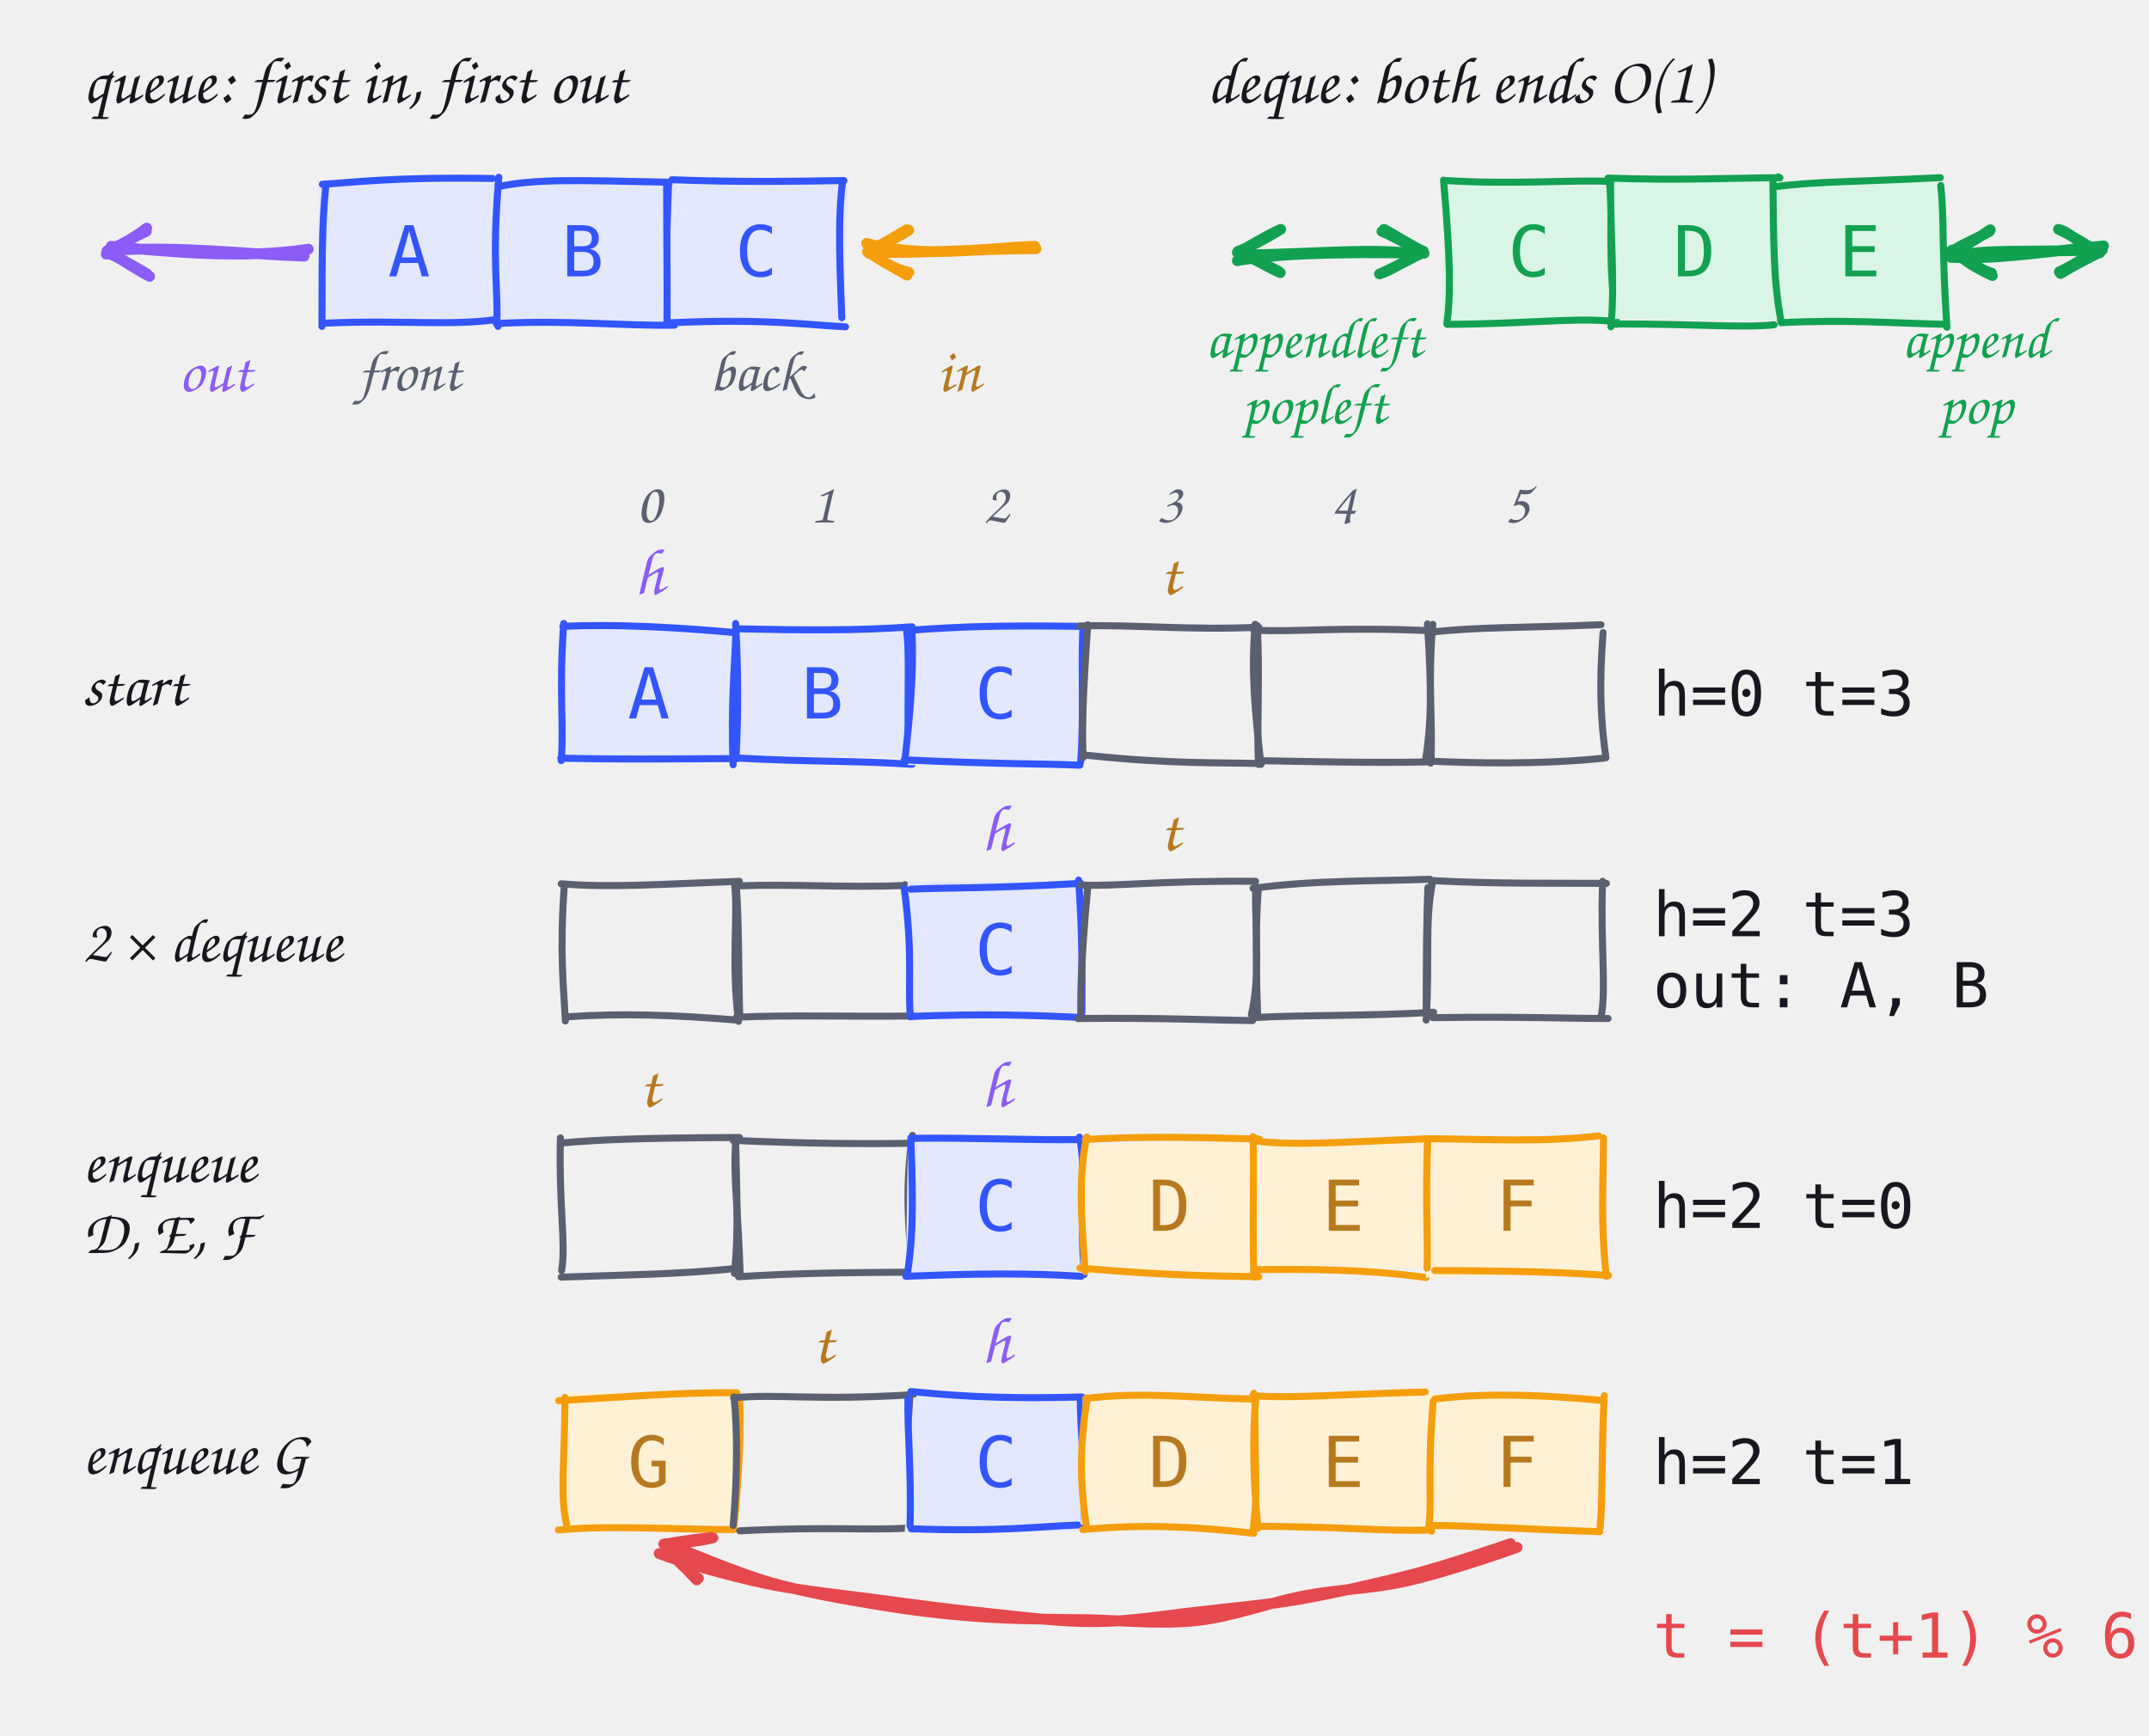
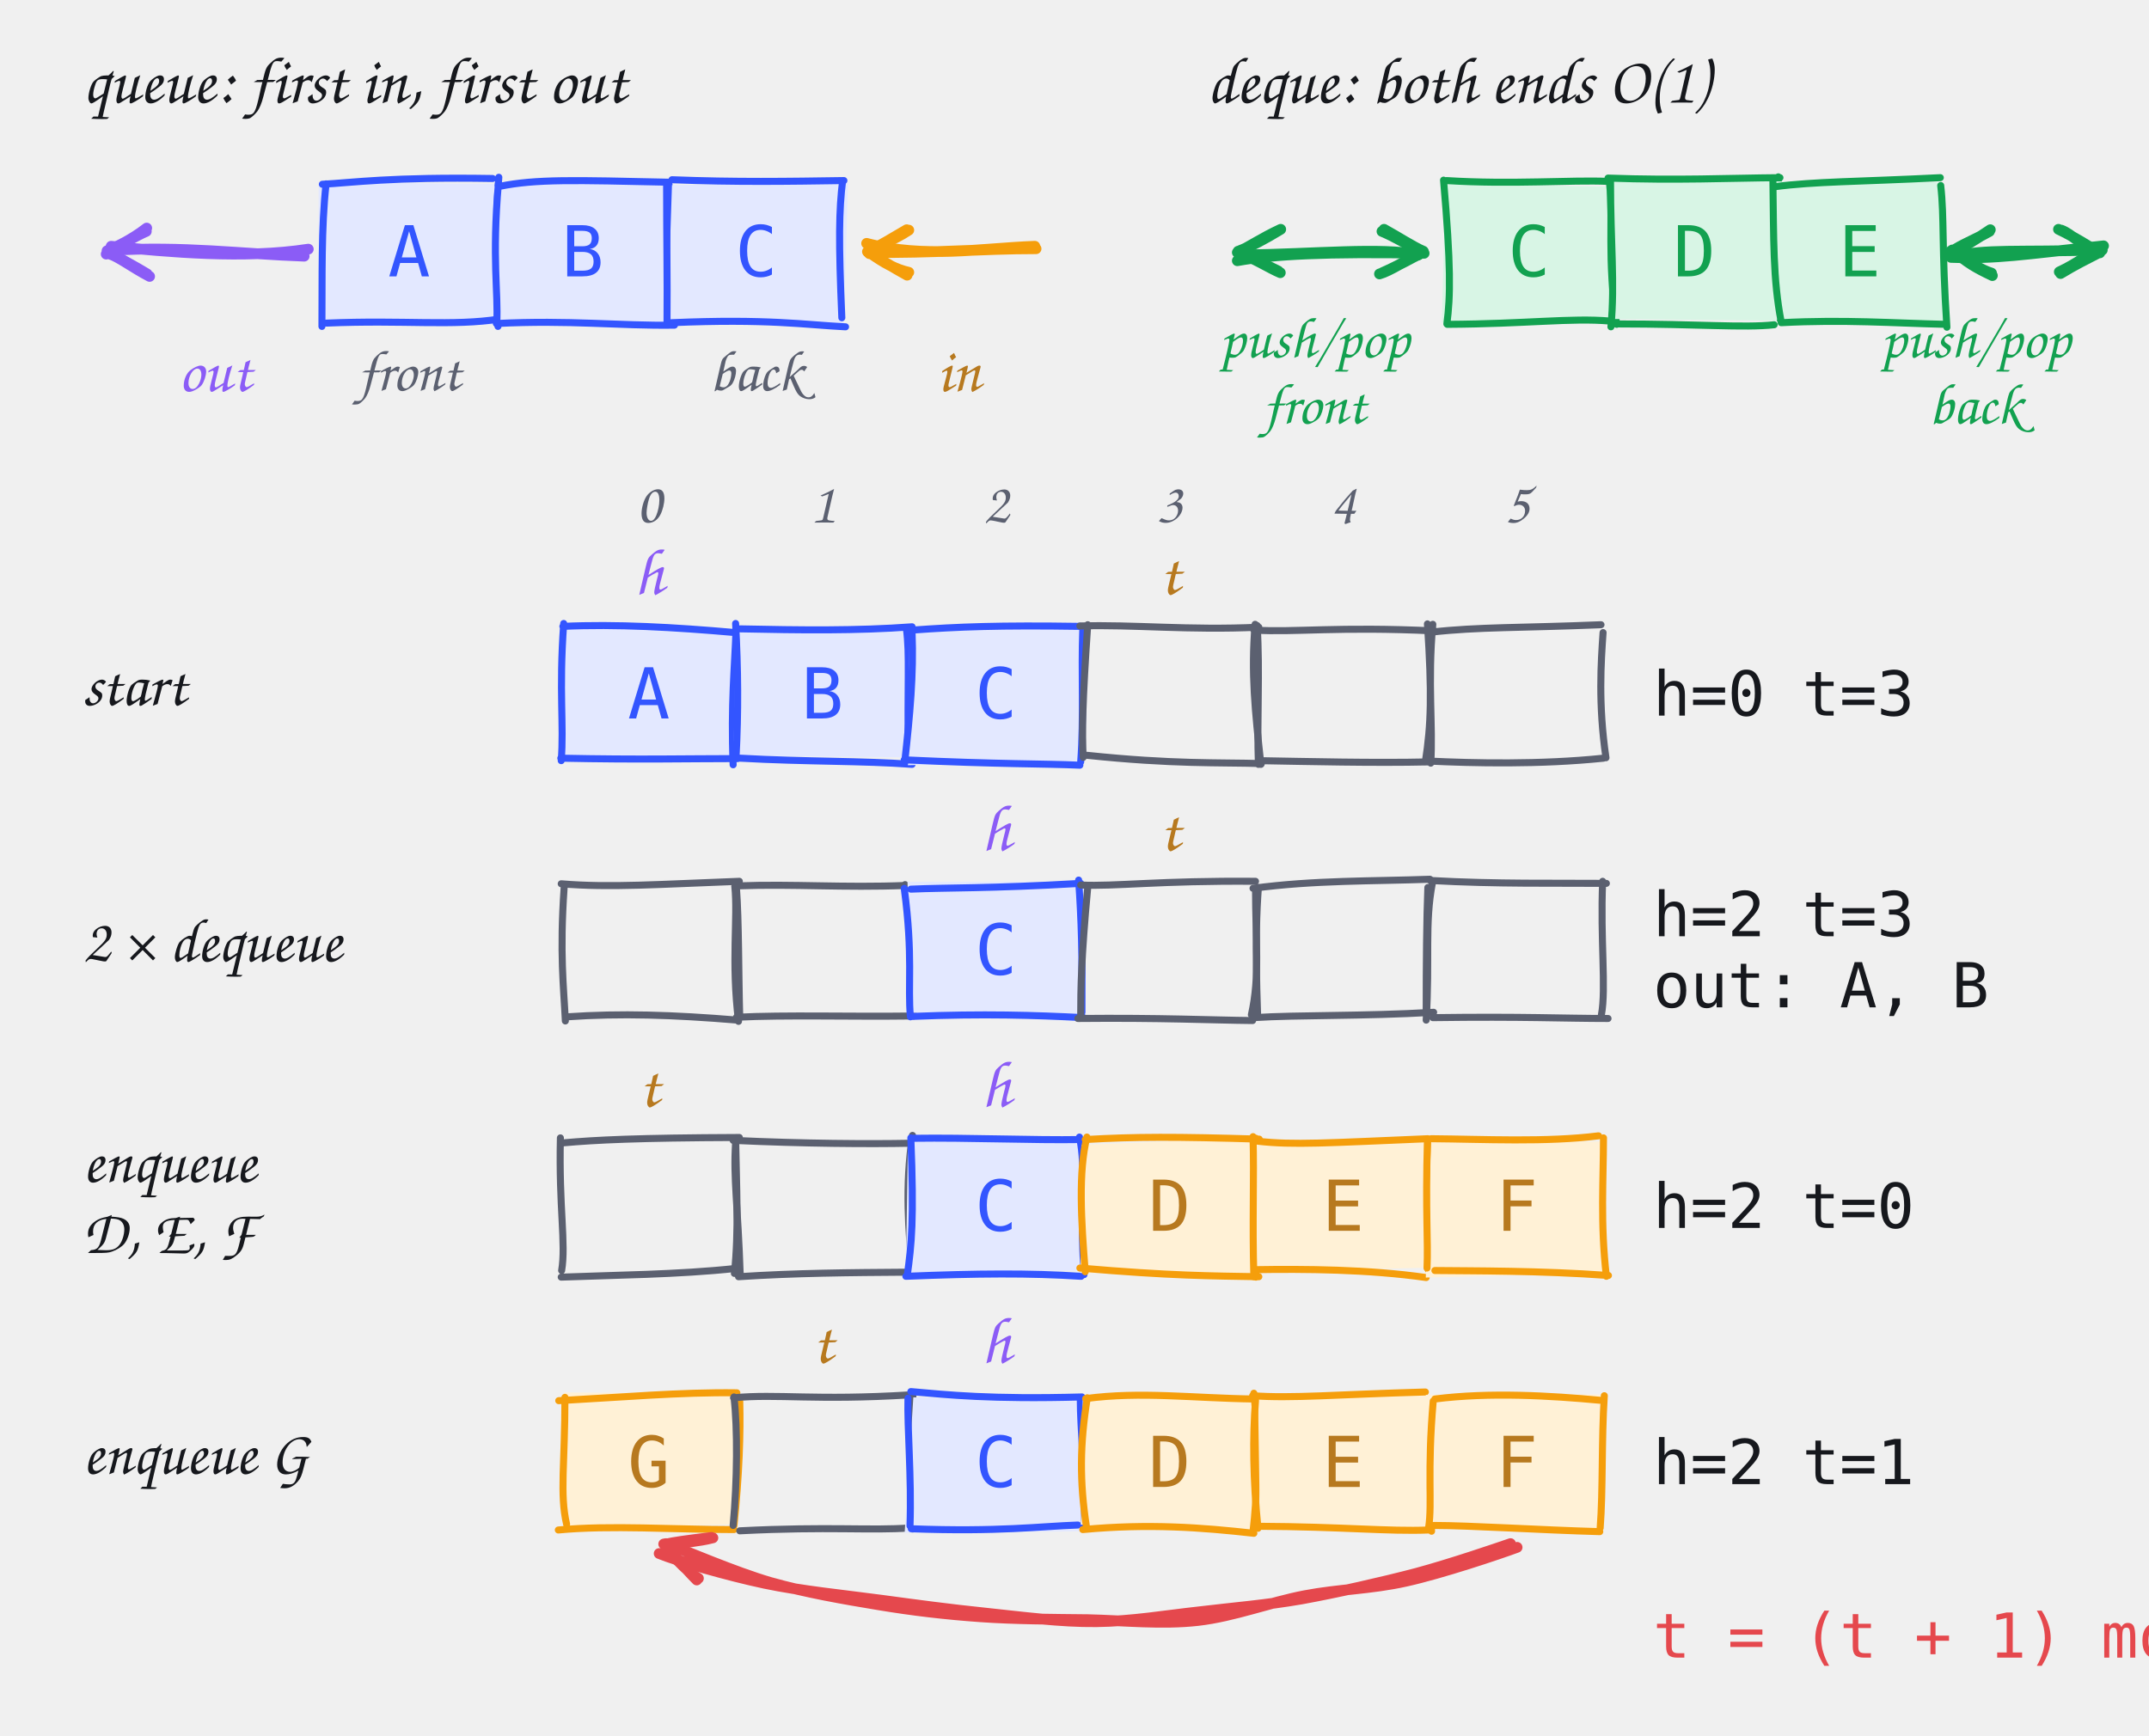
<svg xmlns="http://www.w3.org/2000/svg" viewBox="0 0 520 420" class="dg" font-family="Excalifont" data-diagram="queues-and-deques">
  <style>
.dg path{fill:none;stroke-linecap:round;stroke-linejoin:round;stroke-width:1.7}
.dg .w-thick{stroke-width:2.6}.dg .w-thin{stroke-width:1.1}
.dg text{font-family:Excalifont,'Comic Sans MS',cursive;stroke:none}.dg .t-mono{font-family:'JetBrains Mono',monospace}
.s-ink{stroke:#16181D}.s-muted{stroke:#5B6070}.s-red{stroke:#E5484D}.s-blue{stroke:#3355FF}.s-green{stroke:#12A150}.s-orange{stroke:#F59E0B}.s-violet{stroke:#8B5CF6}.s-paper{stroke:#fff}.s-hl{stroke:#FFE45C}
.f-ink{fill:#16181D!important}.f-muted{fill:#E9E3D9!important}.f-red{fill:#FDE2E2!important}.f-blue{fill:#E3E8FF!important}.f-green{fill:#D8F5E5!important}.f-orange{fill:#FFF1D6!important}.f-violet{fill:#EDE5FF!important}.f-paper{fill:#fff!important}.f-hl{fill:#FFE45C!important}
.h-red{stroke:#E5484D}.h-blue{stroke:#3355FF}.h-green{stroke:#12A150}.h-orange{stroke:#F59E0B}.h-violet{stroke:#8B5CF6}.h-hl{stroke:#FFE45C}.h-ink{stroke:#16181D}.h-muted{stroke:#9AA0AE}
.t-ink{fill:#16181D}.t-muted{fill:#5B6070}.t-red{fill:#E5484D}.t-blue{fill:#3355FF}.t-green{fill:#12A150}.t-orange{fill:#B7791F}.t-violet{fill:#8B5CF6}.t-paper{fill:#fff}
</style>
  <g data-el="0" data-step="0" style="--i:0">
    <text x="20" y="22" font-size="16" text-anchor="start" dominant-baseline="central" class="t t-ink t-bold">queue: first in, first out</text>
  </g>
  <g data-el="1" data-step="0" style="--i:1">
    <path d="M77.1 44.2 L119.7 44.5 L120.8 78.6 L77.1 77.8" class="f-blue" />
    <path d="M78 44.6 C85.4 44.2, 94.6 42.8, 119.2 43.2 M120.7 42.9 C119.9 52.3, 120.3 60.1, 120.5 79 M121 77.2 C109.4 79, 98 77.4, 79 78.2 M77.9 79 C78 67.3, 77.7 55.2, 78.9 44.5" class="s-blue" pathLength="1" />
    <text x="99" y="61" font-size="17" text-anchor="middle" dominant-baseline="central" class="t t-blue t-mono t-bold">A</text>
    <path d="M119.6 45.1 L161 43.5 L163 78.8 L120.1 78.7" class="f-blue" />
    <path d="M120.9 45.1 C129.8 43.3, 138.9 43.6, 161.9 44.1 M161.9 44.8 C162.4 54.1, 163 65.4, 162.9 77.7 M163.2 78.7 C149.7 78.9, 138 77.4, 120.1 78.3 M120.2 78.3 C120.6 70.6, 119 62.8, 120.6 44.4" class="s-blue" pathLength="1" />
    <text x="141" y="61" font-size="17" text-anchor="middle" dominant-baseline="central" class="t t-blue t-mono t-bold">B</text>
    <path d="M162.6 44.8 L205.2 44.1 L204.2 78.3 L161.5 78.3" class="f-blue" />
    <path d="M162.6 43.5 C177.9 44.1, 190.8 43.9, 204.2 43.7 M203.9 43.7 C203 50.8, 202.9 58.4, 203.7 76.9 M204.6 79.1 C194.6 78.6, 185.8 77.1, 162.5 78.1 M161.4 78 C161.5 67.4, 161.3 58.4, 161.3 44.5" class="s-blue" pathLength="1" />
    <text x="183" y="61" font-size="17" text-anchor="middle" dominant-baseline="central" class="t t-blue t-mono t-bold">C</text>
  </g>
  <g data-el="2" data-step="0" style="--i:2">
    <path d="M74.6 60.3 C59.2 62.7, 40.7 61, 26.9 59.6 M73.6 62 C58.8 61.5, 44.2 59.5, 26.9 60.6" class="s-violet w-thick" pathLength="1" />
    <path d="M36.2 66.9 C32 64.7, 28.8 62.2, 26.6 61.5 M35.6 66.3 C32.7 64.5, 29.1 62.7, 26.3 60.9 M25.7 61.5 C28.4 59.3, 31.4 58.4, 35.5 55.2 M25.9 60.7 C29 59.5, 32.8 57.1, 35.4 56" class="s-violet w-thick" pathLength="1" />
    <text x="52" y="92" font-size="15" text-anchor="middle" dominant-baseline="central" class="t t-violet">out</text>
    <text x="99" y="92" font-size="14" text-anchor="middle" dominant-baseline="central" class="t t-muted">front</text>
  </g>
  <g data-el="3" data-step="0" style="--i:3">
    <path d="M250.4 59.6 C237 60.1, 223.8 62.6, 209.7 58.9 M250.7 60.2 C237.4 60.2, 225.9 61.3, 210.1 61.1" class="s-orange w-thick" pathLength="1" />
    <path d="M219.9 65.9 C216.8 65.2, 214.1 63.8, 210.2 61 M219.5 66.6 C216.1 64.7, 212.8 62.8, 210.1 60.7 M210.4 61.4 C212.6 59.1, 216 58.3, 219.9 55.7 M209.9 60.9 C213.1 59.4, 215.8 57.7, 219.4 55.6" class="s-orange w-thick" pathLength="1" />
    <text x="232" y="92" font-size="15" text-anchor="middle" dominant-baseline="central" class="t t-orange">in</text>
    <text x="183" y="92" font-size="14" text-anchor="middle" dominant-baseline="central" class="t t-muted">back</text>
  </g>
  <g data-el="4" data-step="1" style="--i:0">
    <text x="157" y="124" font-size="14" text-anchor="middle" dominant-baseline="central" class="t t-muted">0</text>
    <text x="199" y="124" font-size="14" text-anchor="middle" dominant-baseline="central" class="t t-muted">1</text>
    <text x="241" y="124" font-size="14" text-anchor="middle" dominant-baseline="central" class="t t-muted">2</text>
    <text x="283" y="124" font-size="14" text-anchor="middle" dominant-baseline="central" class="t t-muted">3</text>
    <text x="325" y="124" font-size="14" text-anchor="middle" dominant-baseline="central" class="t t-muted">4</text>
    <text x="367" y="124" font-size="14" text-anchor="middle" dominant-baseline="central" class="t t-muted">5</text>
  </g>
  <g data-el="5" data-step="1" style="--i:1">
    <path d="M135.7 152.1 L179 152.2 L179.2 183.1 L136.9 184.4" class="f-blue" />
    <path d="M136.2 151.6 C149.1 151, 163.1 151.8, 177.9 153.1 M178.1 152.4 C177.8 161.2, 176.8 170.6, 177.4 185.1 M178.5 183.6 C166.1 183.6, 155.1 183.9, 135.7 183.5 M135.8 184.1 C136.5 175.4, 135.2 167.5, 136.4 150.9" class="s-blue" pathLength="1" />
    <text x="157" y="168" font-size="17" text-anchor="middle" dominant-baseline="central" class="t t-blue t-mono t-bold">A</text>
    <path d="M178.1 153 L220.2 151.2 L219.1 183.3 L177.5 182.9" class="f-blue" />
    <path d="M179.1 152.2 C193.5 152.5, 207.4 152.7, 220.7 151.7 M219.3 152 C220.2 158.7, 219.5 165.1, 219.8 183.8 M220.7 185 C208.7 184.1, 195.2 184.4, 179.1 183.5 M178.1 183.4 C178.7 172.2, 178.6 161.9, 178 150.9" class="s-blue" pathLength="1" />
    <text x="199" y="168" font-size="17" text-anchor="middle" dominant-baseline="central" class="t t-blue t-mono t-bold">B</text>
    <path d="M220.1 152.7 L261.1 150.9 L262.4 184.2 L219.7 185.2" class="f-blue" />
    <path d="M220.8 152.5 C231.7 151.7, 241.7 151.3, 261.5 151.6 M262 152.3 C261.6 163.2, 262.3 173.3, 261.5 184.4 M261.3 185.2 C252.6 184.8, 242.1 185, 218.8 183.9 M218.9 184.6 C220.2 172.9, 221.1 163.1, 220.7 153.1" class="s-blue" pathLength="1" />
    <text x="241" y="168" font-size="17" text-anchor="middle" dominant-baseline="central" class="t t-blue t-mono t-bold">C</text>
    <path d="M261.3 151.5 C274.2 151.1, 287.6 152.6, 304.6 151.8 M304.2 151.4 C304.9 162.7, 304.1 174.3, 304.5 185 M305.2 184.8 C295.1 184.5, 283.9 185, 263 182.8 M262.1 183.3 C261.8 177.2, 261.9 170.1, 263.2 151.2" class="s-muted" pathLength="1" />
    <path d="M303.4 152.5 C313.4 153.1, 323.7 151.6, 347.1 152.7 M346.7 151.1 C345.4 165.2, 346.8 175.9, 346.2 184.7 M345.8 184.4 C332.4 184.7, 316.2 184.3, 304.7 184.1 M305.1 185 C303.7 172.2, 302.7 162.9, 303.7 151.1" class="s-muted" pathLength="1" />
    <path d="M346.3 153 C357.7 151.7, 368 152, 387.4 151.2 M387.9 153.1 C387.4 160.3, 386.7 170.4, 388.6 183.4 M388 183.5 C372.6 185.1, 356.3 184.7, 345.8 184.2 M344.9 184.3 C346.3 175.4, 346.5 167.8, 345.4 151" class="s-muted" pathLength="1" />
    <text x="157" y="141" font-size="16" text-anchor="middle" dominant-baseline="central" class="t t-violet t-bold">h</text>
    <text x="283" y="141" font-size="16" text-anchor="middle" dominant-baseline="central" class="t t-orange t-bold">t</text>
    <text x="20" y="168" font-size="15" text-anchor="start" dominant-baseline="central" class="t t-ink">start</text>
    <text x="400" y="168" font-size="15" text-anchor="start" dominant-baseline="central" class="t t-ink t-mono">h=0 t=3</text>
  </g>
  <g data-el="6" data-step="2" style="--i:0">
    <path d="M135.8 213.9 C147.6 214.9, 159.7 214, 178.9 213.3 M177.8 214.5 C178.6 222.1, 176.9 232.7, 178.7 247.2 M178.5 246.9 C162.8 245.6, 150.2 245.2, 137.2 246.1 M136.8 247.1 C136.4 238.7, 135.4 230.9, 136.5 214.9" class="s-muted" pathLength="1" />
    <path d="M178.7 214.4 C192 213.9, 204 214.9, 219.3 214.3 M219 214.1 C221.1 226, 219.6 237.5, 221.1 245.9 M220.7 245.9 C205.4 246.1, 190.3 245.6, 178.2 246.2 M179 246.4 C178.7 235.5, 178.8 222.9, 178.2 214.9" class="s-muted" pathLength="1" />
    <path d="M219.6 213.4 L262.6 213.5 L262.2 247.2 L220.1 245.1" class="f-blue" />
    <path d="M220.4 215.2 C229.3 214.8, 239.1 215.1, 261.5 213.8 M261 213 C261.7 223.1, 261.9 231, 261.8 245 M262.2 246.3 C250.4 245.7, 238 245.3, 220.7 246 M220.3 246.1 C219.6 238.7, 221 231.5, 218.8 215" class="s-blue" pathLength="1" />
    <text x="241" y="230" font-size="17" text-anchor="middle" dominant-baseline="central" class="t t-blue t-mono t-bold">C</text>
    <path d="M261.5 214.2 C269.9 214.6, 280.4 213.1, 303.8 213.3 M304.5 214.8 C304.1 220.2, 303.7 228.1, 304.3 245.4 M303.1 247 C293 246.9, 281.1 246.3, 260.8 246.5 M261.5 245.9 C261.5 239.4, 261.6 232, 263.2 214.8" class="s-muted" pathLength="1" />
    <path d="M303.2 215 C318 213, 332.3 213.3, 346 212.8 M346.6 213.7 C344.7 223.6, 346 231.9, 345.1 246.9 M346.9 245 C329.6 246, 314.4 245.6, 303.3 246.3 M302.8 245.6 C304.9 236.2, 303.8 227.8, 303.8 214.9" class="s-muted" pathLength="1" />
    <path d="M346.1 213.1 C362.3 214, 376.6 213.7, 388.7 213.8 M387.8 213.3 C387.2 227.5, 388.7 239.2, 387.5 245.6 M389.1 246.5 C378.2 246.5, 368.9 246, 346.7 246.3 M345.1 244.9 C345.1 233, 345.2 222.3, 345.5 214.8" class="s-muted" pathLength="1" />
    <text x="241" y="203" font-size="16" text-anchor="middle" dominant-baseline="central" class="t t-violet t-bold">h</text>
    <text x="283" y="203" font-size="16" text-anchor="middle" dominant-baseline="central" class="t t-orange t-bold">t</text>
    <text x="20" y="230" font-size="15" text-anchor="start" dominant-baseline="central" class="t t-ink">2 × dequeue</text>
    <text x="400" y="221.4" font-size="15" text-anchor="start" dominant-baseline="central" class="t t-ink t-mono">h=2 t=3</text>
    <text x="400" y="238.6" font-size="15" text-anchor="start" dominant-baseline="central" class="t t-ink t-mono">out: A, B</text>
  </g>
  <g data-el="7" data-step="3" style="--i:0">
    <path d="M136.3 276.6 C144.1 275.9, 154 275.4, 178.9 275.3 M178 276.8 C177.4 284.7, 178.6 292.6, 179.1 308.3 M178 307 C164.1 308.5, 148.6 308.6, 135.8 309.1 M135.9 307.5 C137 301, 135.2 292.3, 135.6 275.4" class="s-muted" pathLength="1" />
    <path d="M177.4 276 C194.5 276.8, 210.4 276.9, 220.2 276.7 M220.8 274.8 C218.9 287.2, 219.9 298.2, 220.7 307.2 M219.8 307.9 C205.5 308, 192.5 308.1, 178.7 309 M177.7 308.2 C178.8 297.8, 178.2 287.4, 178 275.4" class="s-muted" pathLength="1" />
    <path d="M219.7 275 L262.6 275.7 L260.9 307.5 L219.2 308.2" class="f-blue" />
    <path d="M220.9 275.5 C234.2 275.3, 250.1 276, 261.5 275.8 M261.2 275.2 C262.9 283.2, 261.2 290.9, 262.3 308.5 M261.6 308.9 C249.3 308.1, 236.4 308.2, 219.2 308.9 M219.5 308.9 C220.6 301, 221.2 295.4, 220.4 275.4" class="s-blue" pathLength="1" />
    <text x="241" y="292" font-size="17" text-anchor="middle" dominant-baseline="central" class="t t-blue t-mono t-bold">C</text>
    <path d="M261.7 277.1 L303.4 275.4 L304.2 308.4 L261.4 308.1" class="f-orange" />
    <path d="M262.6 275.8 C274.8 275.1, 284.5 275.1, 304.7 275.7 M303.9 275.5 C304.3 287.7, 303.9 299.1, 303.9 309.1 M304.6 309 C293.2 308.8, 283.3 308.8, 261.3 306.9 M262.6 307.8 C261.6 295.3, 260.9 283.7, 263 275.2" class="s-orange" pathLength="1" />
    <text x="283" y="292" font-size="17" text-anchor="middle" dominant-baseline="central" class="t t-orange t-mono t-bold">D</text>
    <path d="M303.7 276.8 L346.7 275.2 L345.2 306.8 L303.6 307.9" class="f-orange" />
    <path d="M304.3 276.2 C313 277.2, 321.2 276.6, 345.5 275.6 M346.7 275.8 C346.1 285.7, 347.1 294.5, 345.6 307.3 M345.1 309.2 C331 307.2, 315.7 307.1, 303.4 307.3 M303.4 309 C303 296, 303.5 284.8, 303.2 275.1" class="s-orange" pathLength="1" />
    <text x="325" y="292" font-size="17" text-anchor="middle" dominant-baseline="central" class="t t-orange t-mono t-bold">E</text>
    <path d="M346.3 276 L387.1 276.3 L387.9 308.1 L345 309.2" class="f-orange" />
    <path d="M346.3 275.6 C358.9 275.7, 374.2 276.5, 386.8 274.9 M388 275.4 C388 285.4, 387.2 296.1, 388.7 308.9 M389.2 308.7 C372.6 307.5, 356.2 307.6, 347.2 307.5 M345.3 306.9 C345.6 300.2, 344.9 293.9, 345.4 275.7" class="s-orange" pathLength="1" />
    <text x="367" y="292" font-size="17" text-anchor="middle" dominant-baseline="central" class="t t-orange t-mono t-bold">F</text>
    <text x="241" y="265" font-size="16" text-anchor="middle" dominant-baseline="central" class="t t-violet t-bold">h</text>
    <text x="157" y="265" font-size="16" text-anchor="middle" dominant-baseline="central" class="t t-orange t-bold">t</text>
    <text x="20" y="283.4" font-size="15" text-anchor="start" dominant-baseline="central" class="t t-ink">enqueue</text>
    <text x="20" y="300.6" font-size="15" text-anchor="start" dominant-baseline="central" class="t t-ink">D, E, F</text>
    <text x="400" y="292" font-size="15" text-anchor="start" dominant-baseline="central" class="t t-ink t-mono">h=2 t=0</text>
  </g>
  <g data-el="8" data-step="3" style="--i:1">
    <path d="M136.5 337 L179 337.4 L177.8 368.9 L136.5 369.9" class="f-orange" />
    <path d="M135.2 339 C150 338.2, 164.9 336.9, 178.3 337.1 M179 339.2 C179.2 346.8, 178.9 356.7, 177.6 369.2 M177.6 370.2 C163 370.2, 147.7 369.1, 135.1 370.3 M137.1 368.9 C135.4 361.5, 136.7 354.4, 136.7 338.2" class="s-orange" pathLength="1" />
    <text x="157" y="354" font-size="17" text-anchor="middle" dominant-baseline="central" class="t t-orange t-mono t-bold">G</text>
    <path d="M177.5 338.3 C188.3 337.3, 197 339, 220.1 337.6 M220.9 337.9 C220.1 343.4, 220.6 350.5, 220.8 370.1 M220.2 369.8 C210.5 370.5, 200.8 369.4, 179 370.5 M177.4 369.2 C178.4 358.3, 178.5 345.8, 177.6 338.1" class="s-muted" pathLength="1" />
    <path d="M221 338.2 L261 339.1 L263.1 370.6 L218.9 371" class="f-blue" />
    <path d="M220.4 336.8 C229.4 337.6, 239.7 338.7, 261.8 338.1 M261.4 338.5 C261.4 346.3, 262.5 353.4, 262.3 369.7 M260.8 369.1 C251.8 369.4, 241.7 370.8, 220.5 370 M220.2 369.3 C220.6 357.6, 219.5 345.3, 219.7 338.4" class="s-blue" pathLength="1" />
    <text x="241" y="354" font-size="17" text-anchor="middle" dominant-baseline="central" class="t t-blue t-mono t-bold">C</text>
    <path d="M262 338.5 L303.3 338.4 L303.6 371.2 L261.5 369" class="f-orange" />
    <path d="M262.7 338.5 C276.1 336.7, 288.6 338.4, 303.6 338.6 M303.4 337.2 C304.7 349.3, 304.2 362.3, 303.2 370.6 M303.4 371.1 C290.8 369.7, 278 368.7, 262 370.2 M262.9 369.6 C261.2 358.4, 261.3 349.5, 263.1 338.3" class="s-orange" pathLength="1" />
    <text x="283" y="354" font-size="17" text-anchor="middle" dominant-baseline="central" class="t t-orange t-mono t-bold">D</text>
    <path d="M304.4 337.9 L345.5 336.9 L345.8 370.3 L304.9 370.1" class="f-orange" />
    <path d="M303.1 337.8 C312.4 338.5, 323.4 337.5, 344.9 336.9 M346.2 339 C346.8 347.5, 345.6 354.6, 346.4 370.6 M345.7 370.3 C336 370.7, 324.8 369.5, 304.5 369.4 M304.4 369.9 C303.2 358.1, 303.1 347.7, 303.8 339" class="s-orange" pathLength="1" />
    <text x="325" y="354" font-size="17" text-anchor="middle" dominant-baseline="central" class="t t-orange t-mono t-bold">E</text>
    <path d="M345 337.6 L387.2 337.5 L387 369.8 L346.3 369.7" class="f-orange" />
    <path d="M347.2 338.6 C360.5 336.9, 375.3 337.8, 387.1 338.9 M388.2 337.8 C387.5 348.5, 387.9 360.9, 387.2 369.8 M387.1 370.7 C372.6 370.3, 355.7 369.2, 346.9 369.2 M345.7 369.6 C346.6 363.8, 345.3 356.3, 346.8 339.1" class="s-orange" pathLength="1" />
    <text x="367" y="354" font-size="17" text-anchor="middle" dominant-baseline="central" class="t t-orange t-mono t-bold">F</text>
    <text x="241" y="327" font-size="16" text-anchor="middle" dominant-baseline="central" class="t t-violet t-bold">h</text>
    <text x="199" y="327" font-size="16" text-anchor="middle" dominant-baseline="central" class="t t-orange t-bold">t</text>
    <text x="20" y="354" font-size="15" text-anchor="start" dominant-baseline="central" class="t t-ink">enqueue G</text>
    <text x="400" y="354" font-size="15" text-anchor="start" dominant-baseline="central" class="t t-ink t-mono">h=2 t=1</text>
  </g>
  <g data-el="9" data-step="3" style="--i:2">
    <path d="M367.1 374.5 C362.8 376.1, 348.8 380.8, 340.2 382.7 C331.7 384.6, 324.1 384.6, 315.7 386.2 C307.3 387.8, 298.6 391.2, 289.9 392.2 C281.1 393.2, 272 392.2, 263.2 392 C254.5 391.9, 245.7 391.9, 237.2 391.3 C228.8 390.7, 221 389.8, 212.6 388.4 C204.1 387, 194.9 385.4, 186.4 383 C177.8 380.5, 165.6 375.2, 161.2 373.6 M365.5 373.6 C361.7 374.9, 351.2 378.5, 342.7 380.8 C334.3 383, 323.7 385.4, 314.9 387 C306.2 388.5, 298.5 389.1, 290.2 390.1 C281.9 391, 274 392.4, 265.3 392.5 C256.6 392.6, 246.9 391.3, 238.3 390.4 C229.6 389.5, 222.2 388.5, 213.3 387.3 C204.4 386.1, 194 385.1, 185 383.2 C176 381.3, 163.6 377.7, 159.5 376" class="s-red w-thick" pathLength="1" />
    <path d="M169 382 C165.2 379.6, 162.4 375.9, 160.6 373.7 M168.6 382.4 C165.6 379.4, 163.1 376.3, 161.3 374.1 M161.4 374.5 C165.8 373, 168.7 373.2, 172.5 372.2 M160.7 373.8 C163.4 373.2, 165.7 372.9, 172.2 372.1" class="s-red w-thick" pathLength="1" />
-     <text x="400" y="396" font-size="15" text-anchor="start" dominant-baseline="central" class="t t-red t-mono">t = (t+1) % 6</text>
+     <text x="400" y="396" font-size="15" text-anchor="start" dominant-baseline="central" class="t t-red t-mono">t = (t + 1) mod 6</text>
  </g>
  <g data-el="10" data-step="4" style="--i:0">
    <text x="292" y="22" font-size="16" text-anchor="start" dominant-baseline="central" class="t t-ink t-bold">deque: both ends O(1)</text>
  </g>
  <g data-el="11" data-step="4" style="--i:1">
    <path d="M349.7 44.5 L389.4 45.2 L390.1 77.8 L348.9 78.1" class="f-green" />
    <path d="M350 43.7 C365.8 44.7, 380.4 43.5, 389 43.9 M389.5 44.8 C390.4 52.3, 388.8 62.5, 391.2 78.5 M389.5 77.7 C380.2 76.9, 369.3 78.4, 350.2 78.5 M350.1 78.4 C351 71.7, 351.1 64.3, 349.3 43.6" class="s-green" pathLength="1" />
    <text x="370" y="61" font-size="17" text-anchor="middle" dominant-baseline="central" class="t t-green t-mono t-bold">C</text>
    <path d="M389.2 43.6 L430.1 43.8 L429.8 77.6 L390.3 77.2" class="f-green" />
    <path d="M389.1 43.1 C405.9 43.7, 418.2 43.1, 430.7 43 M430.3 42.8 C430.4 55, 430.9 68.5, 430.8 77.4 M429.3 78.6 C421.9 79.4, 411.1 78.4, 391.1 78.4 M389.8 79.1 C390.8 68.4, 389.7 59.1, 389.7 43.6" class="s-green" pathLength="1" />
    <text x="410" y="61" font-size="17" text-anchor="middle" dominant-baseline="central" class="t t-green t-mono t-bold">D</text>
    <path d="M429.2 43.9 L468.9 44.1 L470.9 79.1 L430 77.4" class="f-green" />
    <path d="M429.4 45.2 C439.1 43.9, 449.6 44, 469.5 43 M469.6 44.9 C470.5 52.7, 469.8 59.7, 471.1 79.2 M470.8 78.5 C457.8 78.2, 446.5 77.3, 431 78.1 M431 77.9 C429 67.6, 429.2 57.8, 429 43.8" class="s-green" pathLength="1" />
    <text x="450" y="61" font-size="17" text-anchor="middle" dominant-baseline="central" class="t t-green t-mono t-bold">E</text>
  </g>
  <g data-el="12" data-step="4" style="--i:2">
    <path d="M299.4 63.1 C308.3 61.5, 320.8 60.9, 344.6 61.3 M301 61.7 C317.7 61.5, 334.7 59.8, 343.2 61.7" class="s-green w-thick" pathLength="1" />
    <path d="M309.3 65.6 C305.5 63.8, 303.1 62.4, 299.6 60.8 M309.8 66 C307 64.8, 304.6 63.1, 300.1 61.3 M299.4 61.1 C302.7 59.5, 305.2 57.7, 309.9 55.5 M299.9 60.7 C302.9 59.5, 305.8 58, 309.9 55.5" class="s-green w-thick" pathLength="1" />
    <path d="M334.9 55.5 C338.2 57.3, 342 59.8, 344.4 60.8 M334.4 56 C337.3 57.2, 340.7 59.2, 344.2 61.2 M344.2 60.9 C340.4 62.9, 336.3 65.6, 333.8 66.3 M343.9 61.3 C341.4 62.5, 339 64, 334.5 66" class="s-green w-thick" pathLength="1" />
-     <text x="318" y="84" font-size="14" text-anchor="middle" dominant-baseline="central" class="t t-green">appendleft</text>
-     <text x="318" y="100" font-size="14" text-anchor="middle" dominant-baseline="central" class="t t-green">popleft</text>
+     <text x="318" y="84" font-size="14" text-anchor="middle" dominant-baseline="central" class="t t-green">push/pop</text>
+     <text x="318" y="100" font-size="14" text-anchor="middle" dominant-baseline="central" class="t t-green">front</text>
  </g>
  <g data-el="13" data-step="4" style="--i:3">
    <path d="M472.1 62.3 C483.2 62.7, 489.4 61.6, 509 59.5 M472.8 62.1 C480.8 60.2, 487.2 61.1, 508.7 60.5" class="s-green w-thick" pathLength="1" />
    <path d="M482.1 66.7 C478.1 64.8, 476.2 63.7, 472.4 60.5 M481.9 66.1 C479 65.2, 476.9 63.5, 472.1 60.7 M471.5 61.4 C475.3 59.8, 478 58, 481.6 55.6 M471.9 61.1 C474.8 59.1, 477.5 58.2, 481.4 56" class="s-green w-thick" pathLength="1" />
    <path d="M498.8 55.7 C501.4 56.7, 503.1 59.2, 508.1 60.9 M498.1 55.5 C501.9 57.3, 505 59.4, 508.1 61.2 M508 60.5 C504.9 61.7, 502.8 63.7, 498.3 65.8 M507.8 61.2 C505.1 62.6, 502.2 64, 498.6 66.2" class="s-green w-thick" pathLength="1" />
-     <text x="478" y="84" font-size="14" text-anchor="middle" dominant-baseline="central" class="t t-green">append</text>
-     <text x="478" y="100" font-size="14" text-anchor="middle" dominant-baseline="central" class="t t-green">pop</text>
+     <text x="478" y="84" font-size="14" text-anchor="middle" dominant-baseline="central" class="t t-green">push/pop</text>
+     <text x="478" y="100" font-size="14" text-anchor="middle" dominant-baseline="central" class="t t-green">back</text>
  </g>
</svg>
